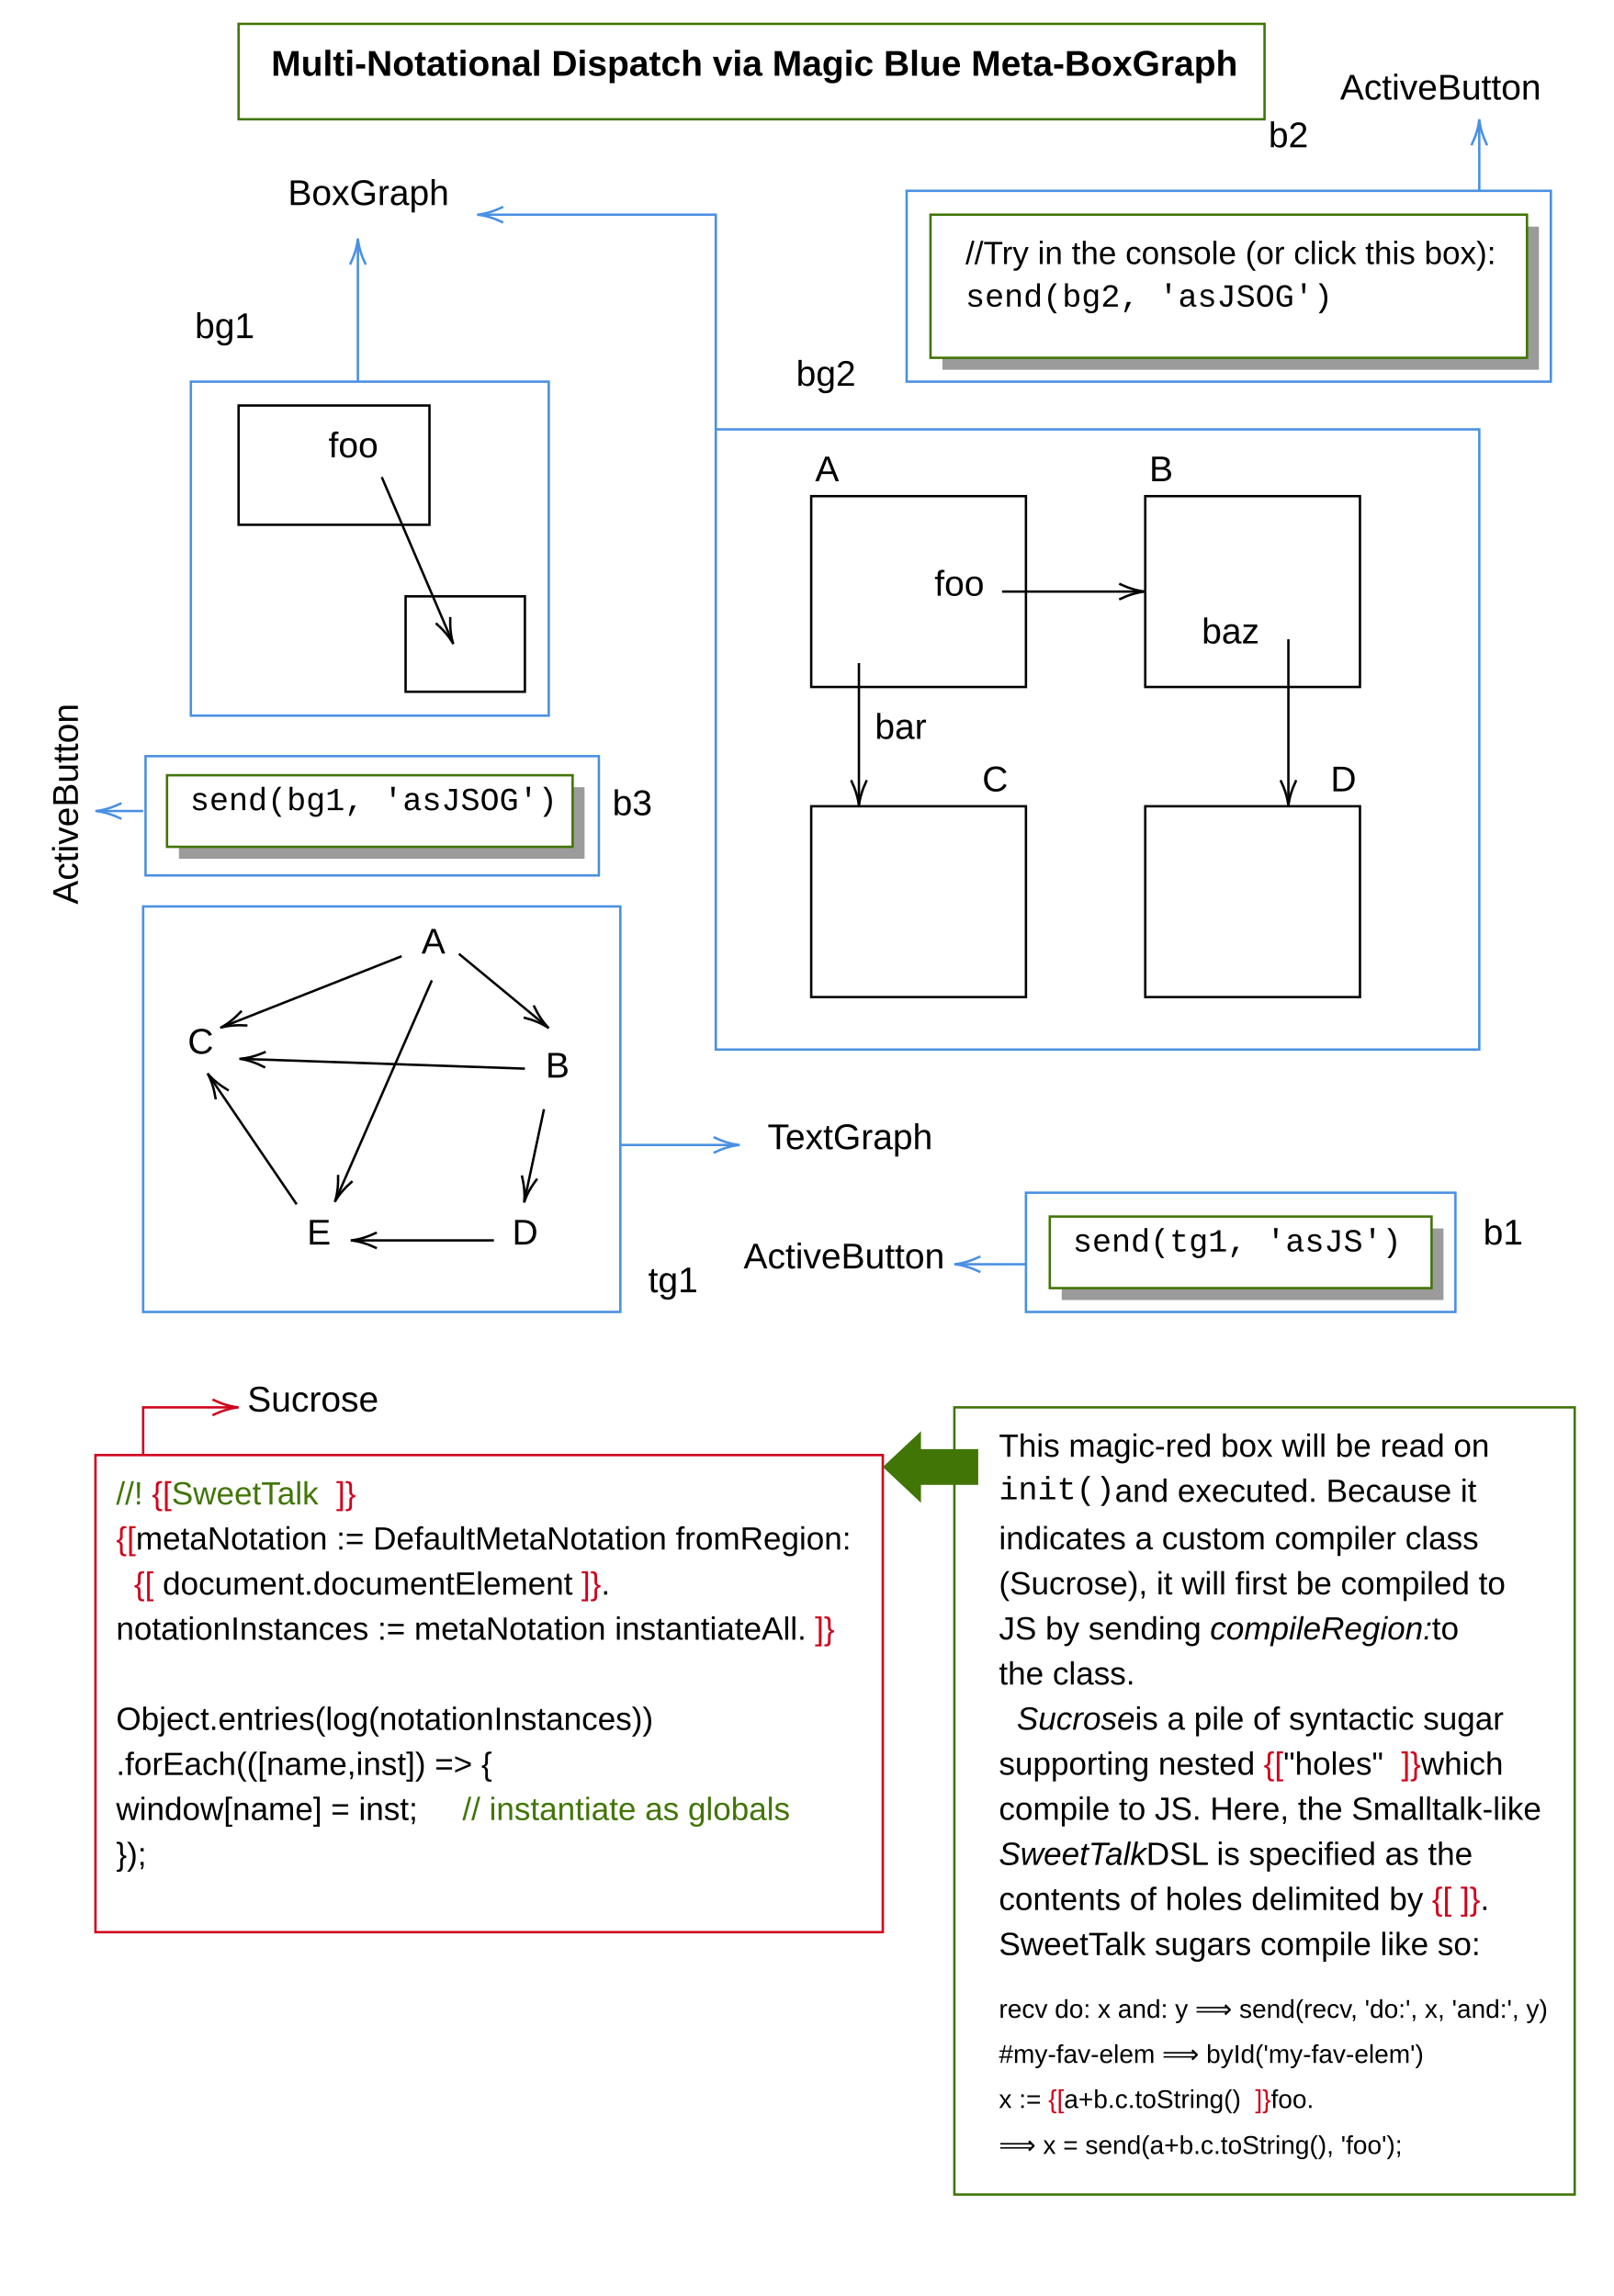
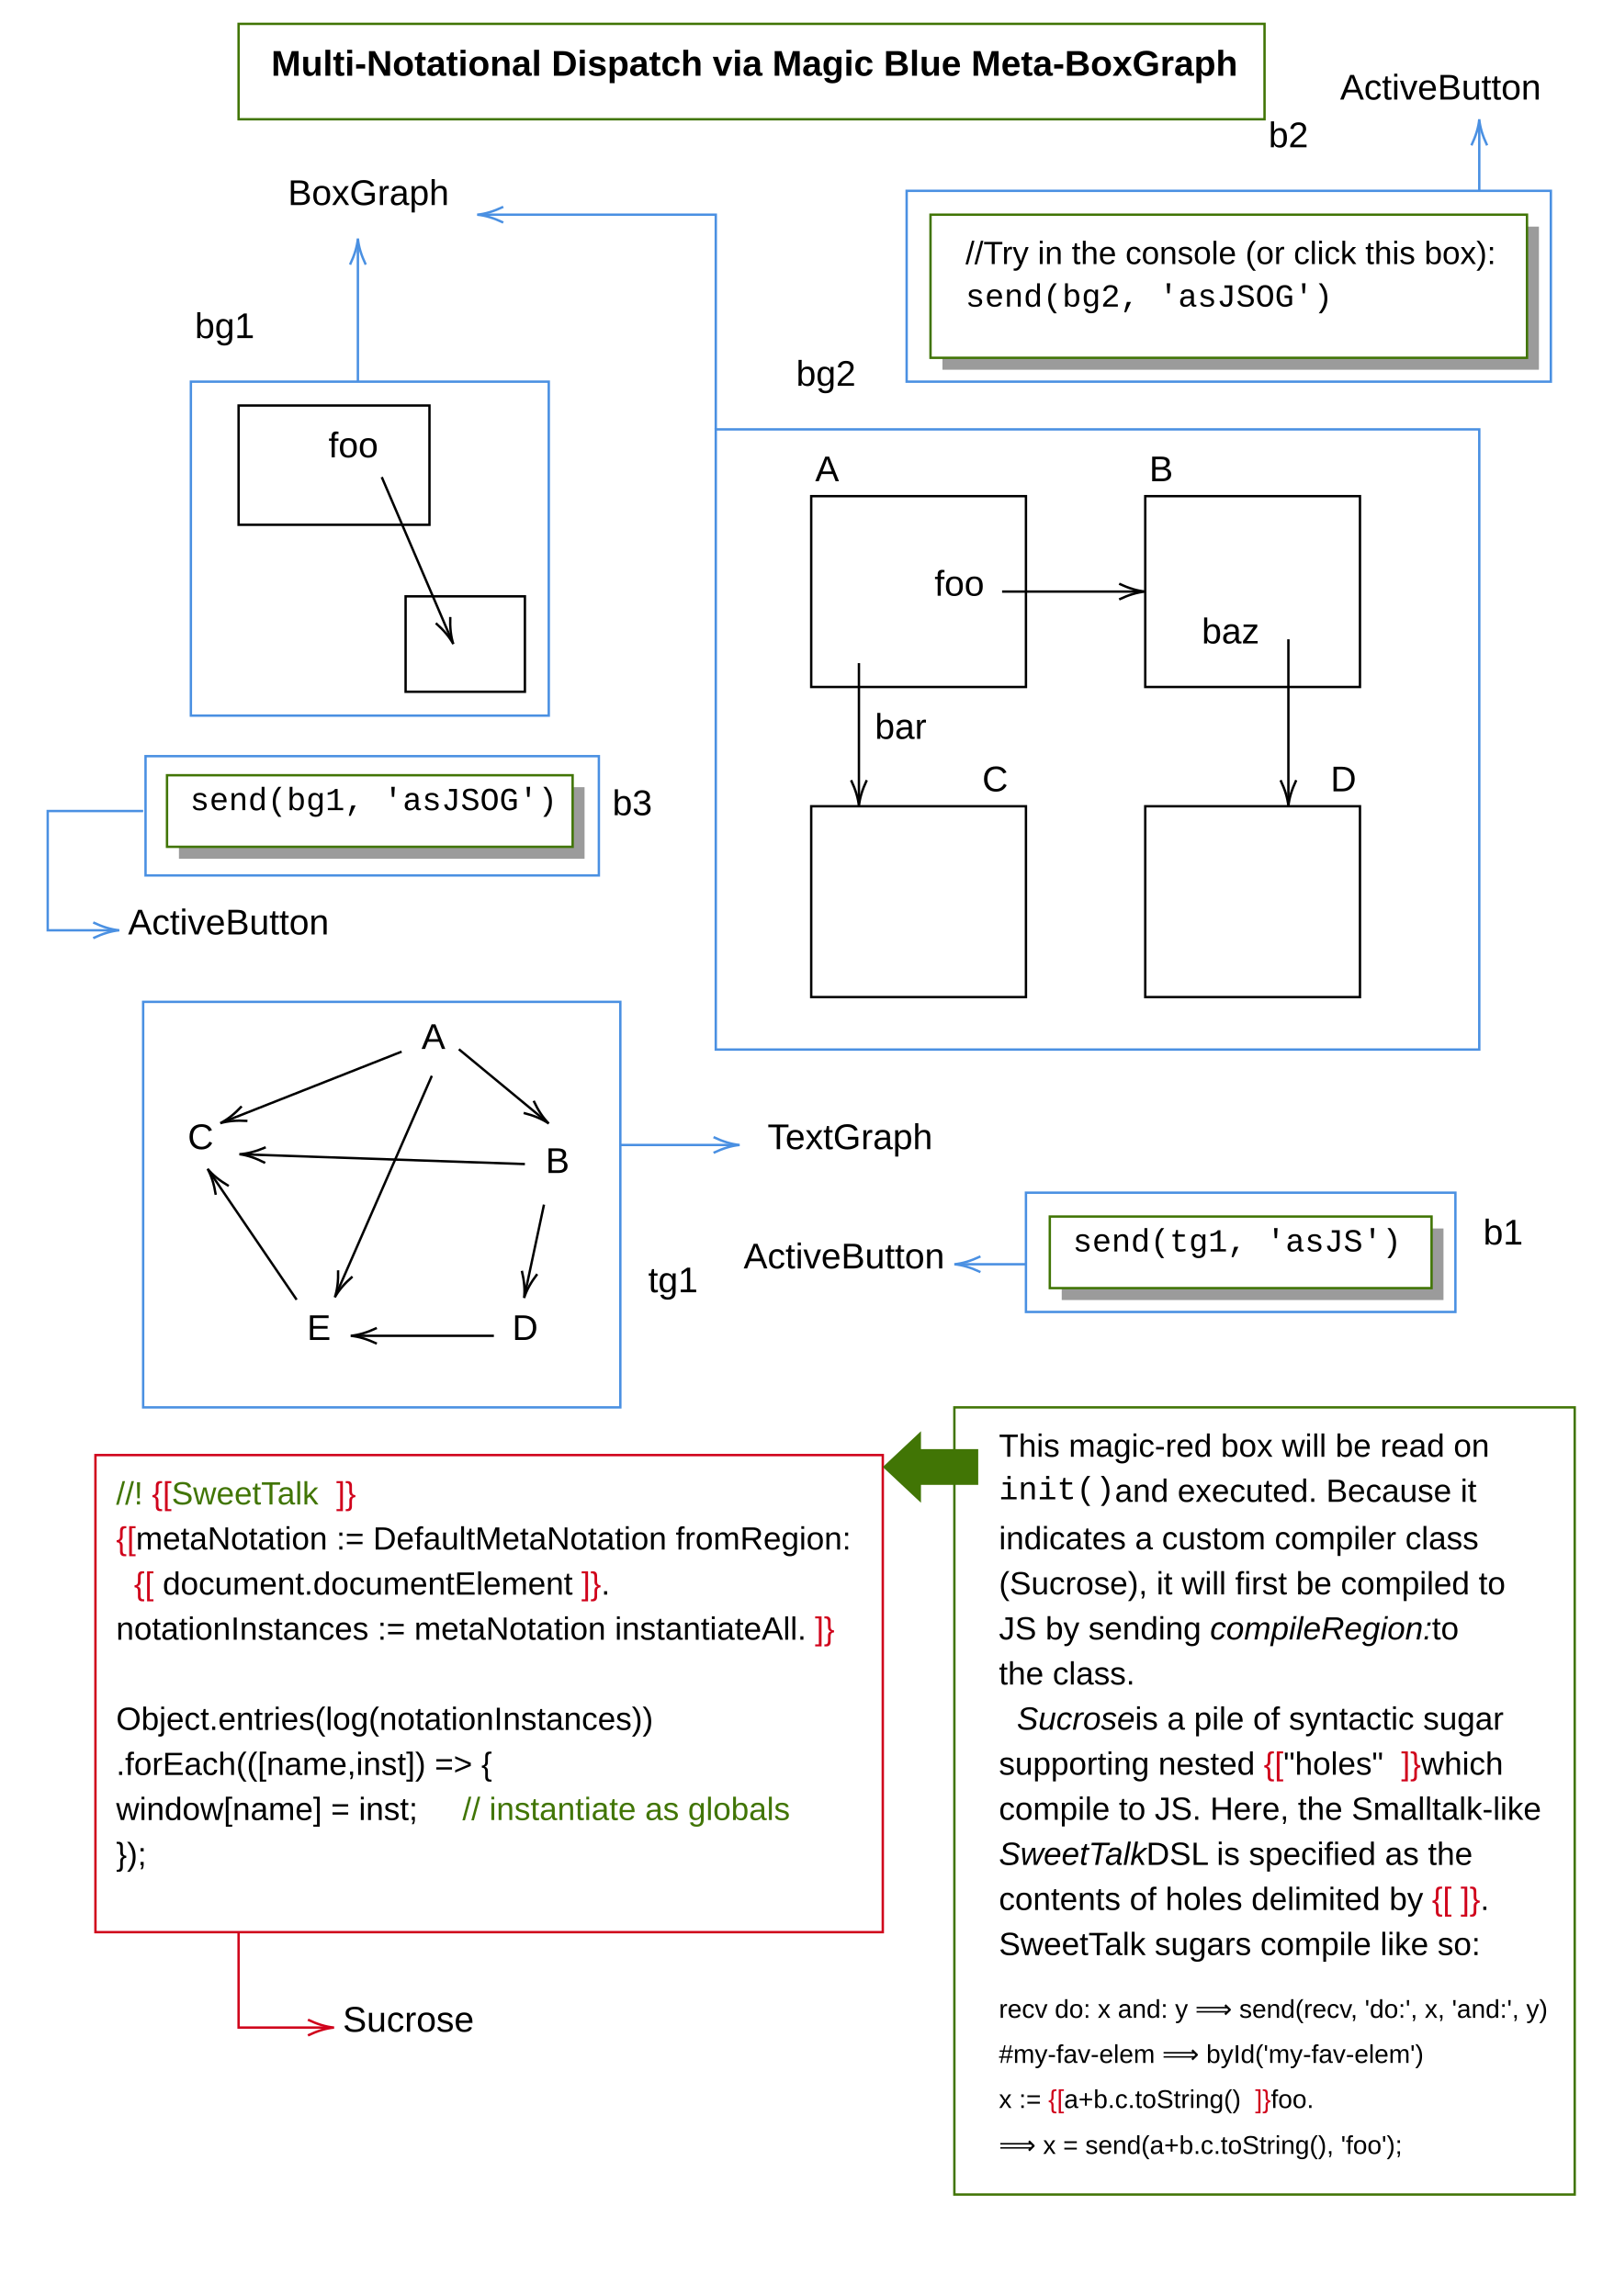
<svg xmlns="http://www.w3.org/2000/svg" x="0" y="0" width="676.333" height="962.533" style="         width:676.333px;         height:962.533px;         background: #FFF;         fill: none; ">
  <svg class="role-diagram-draw-area">
    <g class="shapes-region" style="stroke: black; fill: none;">
      <g class="composite-shape">
        <path class="real" d=" M61,317 L251,317 L251,367 L61,367 Z" style="stroke-width: 1px; stroke: rgb(74, 144, 226); stroke-opacity: 1; fill: rgb(255, 255, 255); fill-opacity: 1;" />
      </g>
      <g class="composite-shape">
        <path class="real" d=" M380,80 L650,80 L650,160 L380,160 Z" style="stroke-width: 1px; stroke: rgb(74, 144, 226); stroke-opacity: 1; fill: rgb(255, 255, 255); fill-opacity: 1;" />
      </g>
      <g class="composite-shape">
        <path class="real" d=" M430,500 L610,500 L610,550 L430,550 Z" style="stroke-width: 1px; stroke: rgb(74, 144, 226); stroke-opacity: 1; fill: rgb(255, 255, 255); fill-opacity: 1;" />
      </g>
      <g class="composite-shape">
        <path class="real" d=" M445,515 L605,515 L605,545 L445,545 Z" style="stroke-width: 1px; stroke: none; stroke-opacity: 1; fill: rgb(155, 155, 155); fill-opacity: 1;" />
      </g>
      <g class="composite-shape">
        <path class="real" d=" M395,95 L645,95 L645,155 L395,155 Z" style="stroke-width: 1px; stroke: none; stroke-opacity: 1; fill: rgb(155, 155, 155); fill-opacity: 1;" />
      </g>
      <g class="composite-shape">
        <path class="real" d=" M75,330 L245,330 L245,360 L75,360 Z" style="stroke-width: 1px; stroke: none; stroke-opacity: 1; fill: rgb(155, 155, 155); fill-opacity: 1;" />
      </g>
      <g class="composite-shape">
        <path class="real" d=" M300,180 L620,180 L620,440 L300,440 Z" style="stroke-width: 1px; stroke: rgb(74, 144, 226); stroke-opacity: 1; fill: rgb(255, 255, 255); fill-opacity: 1;" />
      </g>
      <g class="composite-shape">
        <path class="real" d=" M80,160 L230,160 L230,300 L80,300 Z" style="stroke-width: 1px; stroke: rgb(74, 144, 226); stroke-opacity: 1; fill: rgb(255, 255, 255); fill-opacity: 1;" />
      </g>
      <g class="arrow-line">
        <path class="connection real" stroke-dasharray="" d="  M150,160 L150,102" style="stroke: rgb(74, 144, 226); stroke-opacity: 1; stroke-width: 1px; fill: none; fill-opacity: 1;" />
        <g stroke="rgb(74,144,226)" stroke-opacity="1" transform="matrix(3.061616997868383e-16,1,-1,3.061616997868383e-16,150,100)" style="stroke: rgb(74, 144, 226); stroke-width: 1px;">
          <path d=" M10.93,-3.29 Q4.96,-0.45 0,0 Q4.96,0.45 10.93,3.29" />
        </g>
      </g>
      <g class="arrow-line">
        <path class="connection real" stroke-dasharray="" d="  M300,180 L300,90 L202,90" style="stroke: rgb(74, 144, 226); stroke-opacity: 1; stroke-width: 1px; fill: none; fill-opacity: 1;" />
        <g stroke="rgb(74,144,226)" stroke-opacity="1" transform="matrix(1,-2.4492935982947064e-16,2.4492935982947064e-16,1,200,90)" style="stroke: rgb(74, 144, 226); stroke-width: 1px;">
          <path d=" M10.93,-3.29 Q4.96,-0.45 0,0 Q4.96,0.45 10.93,3.29" />
        </g>
      </g>
      <g class="composite-shape">
        <path class="real" d=" M100,170 L180,170 L180,220 L100,220 Z" style="stroke-width: 1px; stroke: rgb(0, 0, 0); fill: rgb(255, 255, 255); fill-opacity: 1;" />
      </g>
      <g class="composite-shape">
        <path class="real" d=" M170,250 L220,250 L220,290 L170,290 Z" style="stroke-width: 1px; stroke: rgb(0, 0, 0); fill: rgb(255, 255, 255); fill-opacity: 1;" />
      </g>
      <g class="arrow-line">
        <path class="connection real" stroke-dasharray="" d="  M160,200 L189.21,268.16" style="stroke: rgb(0, 0, 0); stroke-width: 1px; fill: none; fill-opacity: 1;" />
        <g stroke="#000" transform="matrix(-0.3939419,-0.9191353,0.9191353,-0.3939419,190,270)" style="stroke: rgb(0, 0, 0); stroke-width: 1px;">
          <path d=" M10.93,-3.29 Q4.96,-0.45 0,0 Q4.96,0.45 10.93,3.29" />
        </g>
      </g>
      <g class="composite-shape">
        <path class="real" d=" M340,208 L430,208 L430,288 L340,288 Z" style="stroke-width: 1px; stroke: rgb(0, 0, 0); fill: none; fill-opacity: 1;" />
      </g>
      <g class="composite-shape">
        <path class="real" d=" M480,208 L570,208 L570,288 L480,288 Z" style="stroke-width: 1px; stroke: rgb(0, 0, 0); fill: none; fill-opacity: 1;" />
      </g>
      <g class="arrow-line">
        <path class="connection real" stroke-dasharray="" d="  M420,248 L478,248" style="stroke: rgb(0, 0, 0); stroke-width: 1px; fill: none; fill-opacity: 1;" />
        <g stroke="#000" transform="matrix(-1,1.2246467991473532e-16,-1.2246467991473532e-16,-1,480,248)" style="stroke: rgb(0, 0, 0); stroke-width: 1px;">
          <path d=" M10.93,-3.29 Q4.96,-0.45 0,0 Q4.96,0.45 10.93,3.29" />
        </g>
      </g>
      <g class="composite-shape">
        <path class="real" d=" M340,338 L430,338 L430,418 L340,418 Z" style="stroke-width: 1px; stroke: rgb(0, 0, 0); fill: none; fill-opacity: 1;" />
      </g>
      <g class="composite-shape">
        <path class="real" d=" M480,338 L570,338 L570,418 L480,418 Z" style="stroke-width: 1px; stroke: rgb(0, 0, 0); fill: none; fill-opacity: 1;" />
      </g>
      <g class="arrow-line">
        <path class="connection real" stroke-dasharray="" d="  M360,278 L360,336" style="stroke: rgb(0, 0, 0); stroke-width: 1px; fill: none; fill-opacity: 1;" />
        <g stroke="#000" transform="matrix(-1.8369701987210297e-16,-1,1,-1.8369701987210297e-16,360,338)" style="stroke: rgb(0, 0, 0); stroke-width: 1px;">
          <path d=" M10.93,-3.29 Q4.96,-0.45 0,0 Q4.96,0.45 10.93,3.29" />
        </g>
      </g>
      <g class="arrow-line">
        <path class="connection real" stroke-dasharray="" d="  M540,268 L540,336" style="stroke: rgb(0, 0, 0); stroke-width: 1px; fill: none; fill-opacity: 1;" />
        <g stroke="#000" transform="matrix(-1.8369701987210297e-16,-1,1,-1.8369701987210297e-16,540,338)" style="stroke: rgb(0, 0, 0); stroke-width: 1px;">
          <path d=" M10.93,-3.29 Q4.96,-0.45 0,0 Q4.96,0.45 10.93,3.29" />
        </g>
      </g>
      <g class="composite-shape">
-         <path class="real" d=" M60,380 L260,380 L260,550 L60,550 Z" style="stroke-width: 1px; stroke: rgb(74, 144, 226); stroke-opacity: 1; fill: rgb(255, 255, 255); fill-opacity: 1;" />
-       </g>
-       <g class="arrow-line">
-         <path class="connection real" stroke-dasharray="" d="  M192.33,399.87 L228.46,429.73" style="stroke: rgb(0, 0, 0); stroke-width: 1px; fill: none; fill-opacity: 1;" />
-         <g stroke="#000" transform="matrix(-0.7707357,-0.637155,0.637155,-0.7707357,230,431)" style="stroke: rgb(0, 0, 0); stroke-width: 1px;">
-           <path d=" M10.93,-3.29 Q4.96,-0.45 0,0 Q4.96,0.45 10.93,3.29" />
-         </g>
-       </g>
-       <g class="arrow-line">
-         <path class="connection real" stroke-dasharray="" d="  M168.33,400.87 L94.19,430.13" style="stroke: rgb(0, 0, 0); stroke-width: 1px; fill: none; fill-opacity: 1;" />
-         <g stroke="#000" transform="matrix(0.9301615,-0.3671507,0.3671507,0.9301615,92.33331,430.8667)" style="stroke: rgb(0, 0, 0); stroke-width: 1px;">
+         <path class="real" d=" M60,420 L260,420 L260,590 L60,590 Z" style="stroke-width: 1px; stroke: rgb(74, 144, 226); stroke-opacity: 1; fill: rgb(255, 255, 255); fill-opacity: 1;" />
+       </g>
+       <g class="arrow-line">
+         <path class="connection real" stroke-dasharray="" d="  M192.33,439.87 L228.46,469.73" style="stroke: rgb(0, 0, 0); stroke-width: 1px; fill: none; fill-opacity: 1;" />
+         <g stroke="#000" transform="matrix(-0.7707357,-0.637155,0.637155,-0.7707357,230,471)" style="stroke: rgb(0, 0, 0); stroke-width: 1px;">
+           <path d=" M10.93,-3.29 Q4.96,-0.45 0,0 Q4.96,0.45 10.93,3.29" />
+         </g>
+       </g>
+       <g class="arrow-line">
+         <path class="connection real" stroke-dasharray="" d="  M168.33,440.87 L94.19,470.13" style="stroke: rgb(0, 0, 0); stroke-width: 1px; fill: none; fill-opacity: 1;" />
+         <g stroke="#000" transform="matrix(0.9301615,-0.3671507,0.3671507,0.9301615,92.33331,470.8667)" style="stroke: rgb(0, 0, 0); stroke-width: 1px;">
          <path d=" M10.93,-3.29 Q4.96,-0.45 0,0 Q4.96,0.45 10.93,3.29" />
        </g>
      </g>
      <g class="arrow-line">
        <path class="connection real" stroke-dasharray="" d="  M260,480 L308,480" style="stroke: rgb(74, 144, 226); stroke-opacity: 1; stroke-width: 1px; fill: none; fill-opacity: 1;" />
        <g stroke="rgb(74,144,226)" stroke-opacity="1" transform="matrix(-1,1.2246467991473532e-16,-1.2246467991473532e-16,-1,310,480)" style="stroke: rgb(74, 144, 226); stroke-width: 1px;">
          <path d=" M10.93,-3.29 Q4.96,-0.45 0,0 Q4.96,0.45 10.93,3.29" />
        </g>
      </g>
      <g class="arrow-line">
-         <path class="connection real" stroke-dasharray="" d="  M181,411 L141.14,502.03" style="stroke: rgb(0, 0, 0); stroke-width: 1px; fill: none; fill-opacity: 1;" />
-         <g stroke="#000" transform="matrix(0.4011486,-0.916013,0.916013,0.4011486,140.3333,503.8667)" style="stroke: rgb(0, 0, 0); stroke-width: 1px;">
-           <path d=" M10.93,-3.29 Q4.96,-0.45 0,0 Q4.96,0.45 10.93,3.29" />
-         </g>
-       </g>
-       <g class="arrow-line">
-         <path class="connection real" stroke-dasharray="" d="  M228,465 L220.08,502.18" style="stroke: rgb(0, 0, 0); stroke-width: 1px; fill: none; fill-opacity: 1;" />
-         <g stroke="#000" transform="matrix(0.2082531,-0.978075,0.978075,0.2082531,219.6667,504.1333)" style="stroke: rgb(0, 0, 0); stroke-width: 1px;">
-           <path d=" M10.93,-3.29 Q4.96,-0.45 0,0 Q4.96,0.45 10.93,3.29" />
-         </g>
-       </g>
-       <g class="arrow-line">
-         <path class="connection real" stroke-dasharray="" d="  M220,448 L102.33,443.94" style="stroke: rgb(0, 0, 0); stroke-width: 1px; fill: none; fill-opacity: 1;" />
-         <g stroke="#000" transform="matrix(0.9994029,0.03455064,-0.03455064,0.9994029,100.3333,443.8667)" style="stroke: rgb(0, 0, 0); stroke-width: 1px;">
-           <path d=" M10.93,-3.29 Q4.96,-0.45 0,0 Q4.96,0.45 10.93,3.29" />
-         </g>
-       </g>
-       <g class="arrow-line">
-         <path class="connection real" stroke-dasharray="" d="  M207,520 L149,520" style="stroke: rgb(0, 0, 0); stroke-width: 1px; fill: none; fill-opacity: 1;" />
-         <g stroke="#000" transform="matrix(1,-2.4492935982947064e-16,2.4492935982947064e-16,1,147,520)" style="stroke: rgb(0, 0, 0); stroke-width: 1px;">
-           <path d=" M10.93,-3.29 Q4.96,-0.45 0,0 Q4.96,0.45 10.93,3.29" />
-         </g>
-       </g>
-       <g class="arrow-line">
-         <path class="connection real" stroke-dasharray="" d="  M124.33,504.87 L88.13,451.65" style="stroke: rgb(0, 0, 0); stroke-width: 1px; fill: none; fill-opacity: 1;" />
-         <g stroke="#000" transform="matrix(0.5625164,0.8267862,-0.8267862,0.5625164,87,450)" style="stroke: rgb(0, 0, 0); stroke-width: 1px;">
+         <path class="connection real" stroke-dasharray="" d="  M181,451 L141.14,542.03" style="stroke: rgb(0, 0, 0); stroke-width: 1px; fill: none; fill-opacity: 1;" />
+         <g stroke="#000" transform="matrix(0.4011486,-0.916013,0.916013,0.4011486,140.3333,543.8667)" style="stroke: rgb(0, 0, 0); stroke-width: 1px;">
+           <path d=" M10.93,-3.29 Q4.96,-0.45 0,0 Q4.96,0.45 10.93,3.29" />
+         </g>
+       </g>
+       <g class="arrow-line">
+         <path class="connection real" stroke-dasharray="" d="  M228,505 L220.08,542.18" style="stroke: rgb(0, 0, 0); stroke-width: 1px; fill: none; fill-opacity: 1;" />
+         <g stroke="#000" transform="matrix(0.2082531,-0.978075,0.978075,0.2082531,219.6667,544.1333)" style="stroke: rgb(0, 0, 0); stroke-width: 1px;">
+           <path d=" M10.93,-3.29 Q4.96,-0.45 0,0 Q4.96,0.45 10.93,3.29" />
+         </g>
+       </g>
+       <g class="arrow-line">
+         <path class="connection real" stroke-dasharray="" d="  M220,488 L102.33,483.94" style="stroke: rgb(0, 0, 0); stroke-width: 1px; fill: none; fill-opacity: 1;" />
+         <g stroke="#000" transform="matrix(0.9994029,0.03455064,-0.03455064,0.9994029,100.3333,483.8667)" style="stroke: rgb(0, 0, 0); stroke-width: 1px;">
+           <path d=" M10.93,-3.29 Q4.96,-0.45 0,0 Q4.96,0.45 10.93,3.29" />
+         </g>
+       </g>
+       <g class="arrow-line">
+         <path class="connection real" stroke-dasharray="" d="  M207,560 L149,560" style="stroke: rgb(0, 0, 0); stroke-width: 1px; fill: none; fill-opacity: 1;" />
+         <g stroke="#000" transform="matrix(1,-2.4492935982947064e-16,2.4492935982947064e-16,1,147,560)" style="stroke: rgb(0, 0, 0); stroke-width: 1px;">
+           <path d=" M10.93,-3.29 Q4.96,-0.45 0,0 Q4.96,0.45 10.93,3.29" />
+         </g>
+       </g>
+       <g class="arrow-line">
+         <path class="connection real" stroke-dasharray="" d="  M124.33,544.87 L88.13,491.65" style="stroke: rgb(0, 0, 0); stroke-width: 1px; fill: none; fill-opacity: 1;" />
+         <g stroke="#000" transform="matrix(0.5625164,0.8267862,-0.8267862,0.5625164,87,490)" style="stroke: rgb(0, 0, 0); stroke-width: 1px;">
          <path d=" M10.93,-3.29 Q4.96,-0.45 0,0 Q4.96,0.45 10.93,3.29" />
        </g>
      </g>
      <g class="composite-shape">
        <path class="real" d=" M400,590 L660,590 L660,920 L400,920 Z" style="stroke-width: 1px; stroke: rgb(65, 117, 5); stroke-opacity: 1; fill: rgb(255, 255, 255); fill-opacity: 1;" />
      </g>
      <g class="composite-shape">
        <path class="real" d=" M390,90 L640,90 L640,150 L390,150 Z" style="stroke-width: 1px; stroke: rgb(65, 117, 5); stroke-opacity: 1; fill: rgb(255, 255, 255); fill-opacity: 1;" />
      </g>
      <g class="composite-shape">
        <path class="real" d=" M70,325 L240,325 L240,355 L70,355 Z" style="stroke-width: 1px; stroke: rgb(65, 117, 5); stroke-opacity: 1; fill: rgb(255, 255, 255); fill-opacity: 1;" />
      </g>
      <g class="composite-shape">
        <path class="real" d=" M440,510 L600,510 L600,540 L440,540 Z" style="stroke-width: 1px; stroke: rgb(65, 117, 5); stroke-opacity: 1; fill: rgb(255, 255, 255); fill-opacity: 1;" />
      </g>
      <g class="composite-shape">
        <path class="real" d=" M100,10 L530,10 L530,50 L100,50 Z" style="stroke-width: 1px; stroke: rgb(65, 117, 5); stroke-opacity: 1; fill: rgb(255, 255, 255); fill-opacity: 1;" />
      </g>
      <g class="composite-shape">
        <path class="real" d=" M40,610 L370,610 L370,810 L40,810 Z" style="stroke-width: 1px; stroke: rgb(208, 2, 27); stroke-opacity: 1; fill: rgb(255, 255, 255); fill-opacity: 1;" />
      </g>
      <g class="arrow-line">
-         <path class="connection real" stroke-dasharray="" d="  M60,610 L60,590 L98,590" style="stroke: rgb(208, 2, 27); stroke-opacity: 1; stroke-width: 1px; fill: none; fill-opacity: 1;" />
-         <g stroke="rgb(208,2,27)" stroke-opacity="1" transform="matrix(-1,1.2246467991473532e-16,-1.2246467991473532e-16,-1,100,590)" style="stroke: rgb(208, 2, 27); stroke-width: 1px;">
+         <path class="connection real" stroke-dasharray="" d="  M100,810 L100,850 L138,850" style="stroke: rgb(208, 2, 27); stroke-opacity: 1; stroke-width: 1px; fill: none; fill-opacity: 1;" />
+         <g stroke="rgb(208,2,27)" stroke-opacity="1" transform="matrix(-1,1.2246467991473532e-16,-1.2246467991473532e-16,-1,140,850)" style="stroke: rgb(208, 2, 27); stroke-width: 1px;">
          <path d=" M10.93,-3.29 Q4.96,-0.45 0,0 Q4.96,0.45 10.93,3.29" />
        </g>
      </g>
      <g class="composite-shape">
        <path class="real" d=" M370,615 L386,600 L386,607.5 L410,607.5 L410,622.5 L386,622.5 L386,630 Z" style="stroke-width: 1px; stroke: none; stroke-opacity: 1; fill: rgb(65, 117, 5); fill-opacity: 1;" />
      </g>
      <g class="arrow-line">
        <path class="connection real" stroke-dasharray="" d="  M430,530 L402,530" style="stroke: rgb(74, 144, 226); stroke-opacity: 1; stroke-width: 1px; fill: none; fill-opacity: 1;" />
        <g stroke="rgb(74,144,226)" stroke-opacity="1" transform="matrix(1,-2.4492935982947064e-16,2.4492935982947064e-16,1,400,530)" style="stroke: rgb(74, 144, 226); stroke-width: 1px;">
          <path d=" M10.93,-3.29 Q4.96,-0.45 0,0 Q4.96,0.45 10.93,3.29" />
        </g>
      </g>
      <g class="arrow-line">
        <path class="connection real" stroke-dasharray="" d="  M620,80 L620,52" style="stroke: rgb(74, 144, 226); stroke-opacity: 1; stroke-width: 1px; fill: none; fill-opacity: 1;" />
        <g stroke="rgb(74,144,226)" stroke-opacity="1" transform="matrix(3.061616997868383e-16,1,-1,3.061616997868383e-16,620,50)" style="stroke: rgb(74, 144, 226); stroke-width: 1px;">
          <path d=" M10.93,-3.29 Q4.96,-0.45 0,0 Q4.96,0.45 10.93,3.29" />
        </g>
      </g>
      <g class="arrow-line">
-         <path class="connection real" stroke-dasharray="" d="  M60,340 L42,340" style="stroke: rgb(74, 144, 226); stroke-opacity: 1; stroke-width: 1px; fill: none; fill-opacity: 1;" />
-         <g stroke="rgb(74,144,226)" stroke-opacity="1" transform="matrix(1,-2.4492935982947064e-16,2.4492935982947064e-16,1,40,340)" style="stroke: rgb(74, 144, 226); stroke-width: 1px;">
+         <path class="connection real" stroke-dasharray="" d="  M60,340 L20,340 L20,390 L48,390" style="stroke: rgb(74, 144, 226); stroke-opacity: 1; stroke-width: 1px; fill: none; fill-opacity: 1;" />
+         <g stroke="rgb(74,144,226)" stroke-opacity="1" transform="matrix(-1,1.2246467991473532e-16,-1.2246467991473532e-16,-1,50,390)" style="stroke: rgb(74, 144, 226); stroke-width: 1px;">
          <path d=" M10.93,-3.29 Q4.96,-0.45 0,0 Q4.96,0.45 10.93,3.29" />
        </g>
      </g>
      <g />
    </g>
    <g />
    <g />
    <g />
  </svg>
  <svg width="675" height="961.2" style="width:675px;height:961.2px;font-family:Asana-Math, Asana;background:#FFF;">
    <g>
      <g>
        <g>
          <text x="120.667" y="76.05" style="white-space:pre;stroke:none;fill:rgb(0,0,0);fill-opacity:1;font-size:15px;font-family:Arial, Helvetica, sans-serif;font-weight:400;font-style:normal;dominant-baseline:text-before-edge;text-decoration:none;">BoxGraph</text>
        </g>
      </g>
    </g>
    <g>
      <g>
        <g>
          <text x="137.667" y="181.833" style="white-space:pre;stroke:none;fill:rgb(0,0,0);fill-opacity:1;font-size:15px;font-family:Arial, Helvetica, sans-serif;font-weight:400;font-style:normal;dominant-baseline:text-before-edge;text-decoration:none;">foo</text>
        </g>
      </g>
    </g>
    <g>
      <g>
        <g>
          <text x="81.667" y="131.833" style="white-space:pre;stroke:none;fill:rgb(0,0,0);fill-opacity:1;font-size:15px;font-family:Arial, Helvetica, sans-serif;font-weight:400;font-style:normal;dominant-baseline:text-before-edge;text-decoration:none;">bg1</text>
        </g>
      </g>
    </g>
    <g>
      <g>
        <g>
          <text x="333.667" y="151.833" style="white-space:pre;stroke:none;fill:rgb(0,0,0);fill-opacity:1;font-size:15px;font-family:Arial, Helvetica, sans-serif;font-weight:400;font-style:normal;dominant-baseline:text-before-edge;text-decoration:none;">bg2</text>
        </g>
      </g>
    </g>
    <g>
      <g>
        <g>
          <text x="391.667" y="239.833" style="white-space:pre;stroke:none;fill:rgb(0,0,0);fill-opacity:1;font-size:15px;font-family:Arial, Helvetica, sans-serif;font-weight:400;font-style:normal;dominant-baseline:text-before-edge;text-decoration:none;">foo</text>
        </g>
      </g>
    </g>
    <g>
      <g>
        <g>
          <text x="366.667" y="299.833" style="white-space:pre;stroke:none;fill:rgb(0,0,0);fill-opacity:1;font-size:15px;font-family:Arial, Helvetica, sans-serif;font-weight:400;font-style:normal;dominant-baseline:text-before-edge;text-decoration:none;">bar</text>
        </g>
      </g>
    </g>
    <g>
      <g>
        <g>
          <text x="503.667" y="259.833" style="white-space:pre;stroke:none;fill:rgb(0,0,0);fill-opacity:1;font-size:15px;font-family:Arial, Helvetica, sans-serif;font-weight:400;font-style:normal;dominant-baseline:text-before-edge;text-decoration:none;">baz</text>
        </g>
      </g>
    </g>
    <g>
      <g>
        <g>
          <text x="341.667" y="191.833" style="white-space:pre;stroke:none;fill:rgb(0,0,0);fill-opacity:1;font-size:15px;font-family:Arial, Helvetica, sans-serif;font-weight:400;font-style:normal;dominant-baseline:text-before-edge;text-decoration:none;">A</text>
        </g>
      </g>
    </g>
    <g>
      <g>
        <g>
          <text x="481.667" y="191.833" style="white-space:pre;stroke:none;fill:rgb(0,0,0);fill-opacity:1;font-size:15px;font-family:Arial, Helvetica, sans-serif;font-weight:400;font-style:normal;dominant-baseline:text-before-edge;text-decoration:none;">B</text>
        </g>
      </g>
    </g>
    <g>
      <g>
        <g>
          <text x="411.667" y="321.833" style="white-space:pre;stroke:none;fill:rgb(0,0,0);fill-opacity:1;font-size:15px;font-family:Arial, Helvetica, sans-serif;font-weight:400;font-style:normal;dominant-baseline:text-before-edge;text-decoration:none;">C</text>
        </g>
      </g>
    </g>
    <g>
      <g>
        <g>
          <text x="557.667" y="321.833" style="white-space:pre;stroke:none;fill:rgb(0,0,0);fill-opacity:1;font-size:15px;font-family:Arial, Helvetica, sans-serif;font-weight:400;font-style:normal;dominant-baseline:text-before-edge;text-decoration:none;">D</text>
        </g>
      </g>
    </g>
    <g>
      <g>
        <g>
-           <text x="176.667" y="389.833" style="white-space:pre;stroke:none;fill:rgb(0,0,0);fill-opacity:1;font-size:15px;font-family:Arial, Helvetica, sans-serif;font-weight:400;font-style:normal;dominant-baseline:text-before-edge;text-decoration:none;">A</text>
+           <text x="176.667" y="429.833" style="white-space:pre;stroke:none;fill:rgb(0,0,0);fill-opacity:1;font-size:15px;font-family:Arial, Helvetica, sans-serif;font-weight:400;font-style:normal;dominant-baseline:text-before-edge;text-decoration:none;">A</text>
        </g>
      </g>
    </g>
    <g>
      <g>
        <g>
          <text x="271.667" y="531.833" style="white-space:pre;stroke:none;fill:rgb(0,0,0);fill-opacity:1;font-size:15px;font-family:Arial, Helvetica, sans-serif;font-weight:400;font-style:normal;dominant-baseline:text-before-edge;text-decoration:none;">tg1</text>
        </g>
      </g>
    </g>
    <g>
      <g>
        <g>
-           <text x="228.667" y="441.833" style="white-space:pre;stroke:none;fill:rgb(0,0,0);fill-opacity:1;font-size:15px;font-family:Arial, Helvetica, sans-serif;font-weight:400;font-style:normal;dominant-baseline:text-before-edge;text-decoration:none;">B</text>
-         </g>
-       </g>
-     </g>
-     <g>
-       <g>
-         <g>
-           <text x="78.667" y="431.833" style="white-space:pre;stroke:none;fill:rgb(0,0,0);fill-opacity:1;font-size:15px;font-family:Arial, Helvetica, sans-serif;font-weight:400;font-style:normal;dominant-baseline:text-before-edge;text-decoration:none;">C</text>
+           <text x="228.667" y="481.833" style="white-space:pre;stroke:none;fill:rgb(0,0,0);fill-opacity:1;font-size:15px;font-family:Arial, Helvetica, sans-serif;font-weight:400;font-style:normal;dominant-baseline:text-before-edge;text-decoration:none;">B</text>
+         </g>
+       </g>
+     </g>
+     <g>
+       <g>
+         <g>
+           <text x="78.667" y="471.833" style="white-space:pre;stroke:none;fill:rgb(0,0,0);fill-opacity:1;font-size:15px;font-family:Arial, Helvetica, sans-serif;font-weight:400;font-style:normal;dominant-baseline:text-before-edge;text-decoration:none;">C</text>
        </g>
      </g>
    </g>
    <g>
      <g>
        <g>
          <text x="321.667" y="471.833" style="white-space:pre;stroke:none;fill:rgb(0,0,0);fill-opacity:1;font-size:15px;font-family:Arial, Helvetica, sans-serif;font-weight:400;font-style:normal;dominant-baseline:text-before-edge;text-decoration:none;">TextGraph</text>
        </g>
      </g>
    </g>
    <g>
      <g>
        <g>
-           <text x="214.667" y="511.833" style="white-space:pre;stroke:none;fill:rgb(0,0,0);fill-opacity:1;font-size:15px;font-family:Arial, Helvetica, sans-serif;font-weight:400;font-style:normal;dominant-baseline:text-before-edge;text-decoration:none;">D</text>
-         </g>
-       </g>
-     </g>
-     <g>
-       <g>
-         <g>
-           <text x="128.667" y="511.833" style="white-space:pre;stroke:none;fill:rgb(0,0,0);fill-opacity:1;font-size:15px;font-family:Arial, Helvetica, sans-serif;font-weight:400;font-style:normal;dominant-baseline:text-before-edge;text-decoration:none;">E</text>
+           <text x="214.667" y="551.833" style="white-space:pre;stroke:none;fill:rgb(0,0,0);fill-opacity:1;font-size:15px;font-family:Arial, Helvetica, sans-serif;font-weight:400;font-style:normal;dominant-baseline:text-before-edge;text-decoration:none;">D</text>
+         </g>
+       </g>
+     </g>
+     <g>
+       <g>
+         <g>
+           <text x="128.667" y="551.833" style="white-space:pre;stroke:none;fill:rgb(0,0,0);fill-opacity:1;font-size:15px;font-family:Arial, Helvetica, sans-serif;font-weight:400;font-style:normal;dominant-baseline:text-before-edge;text-decoration:none;">E</text>
        </g>
      </g>
    </g>
    <g>
      <g>
        <g>
          <text x="418.667" y="601.783" style="white-space:pre;stroke:none;fill:rgb(0,0,0);fill-opacity:1;font-size:13.5px;font-family:Arial, Helvetica, sans-serif;font-weight:400;font-style:normal;dominant-baseline:text-before-edge;text-decoration:none;">This magic-red box will be read on</text>
        </g>
      </g>
      <g>
        <g>
          <text x="418.667" y="621.35" style="white-space:pre;stroke:none;fill:rgb(0,0,0);fill-opacity:1;font-size:13.5px;font-family:Courier New, Courier, monospace;font-weight:400;font-style:normal;dominant-baseline:text-before-edge;text-decoration:none;">init()</text>
        </g>
        <g>
          <text x="467.267" y="620.683" style="white-space:pre;stroke:none;fill:rgb(0,0,0);fill-opacity:1;font-size:13.5px;font-family:Arial, Helvetica, sans-serif;font-weight:400;font-style:normal;dominant-baseline:text-before-edge;text-decoration:none;"> and executed. Because it</text>
        </g>
      </g>
      <g>
        <g>
          <text x="418.667" y="640.583" style="white-space:pre;stroke:none;fill:rgb(0,0,0);fill-opacity:1;font-size:13.5px;font-family:Arial, Helvetica, sans-serif;font-weight:400;font-style:normal;dominant-baseline:text-before-edge;text-decoration:none;">indicates a custom compiler class</text>
        </g>
      </g>
      <g>
        <g>
          <text x="418.667" y="659.483" style="white-space:pre;stroke:none;fill:rgb(0,0,0);fill-opacity:1;font-size:13.5px;font-family:Arial, Helvetica, sans-serif;font-weight:400;font-style:normal;dominant-baseline:text-before-edge;text-decoration:none;">(Sucrose), it will first be compiled to</text>
        </g>
      </g>
      <g>
        <g>
          <text x="418.667" y="678.383" style="white-space:pre;stroke:none;fill:rgb(0,0,0);fill-opacity:1;font-size:13.5px;font-family:Arial, Helvetica, sans-serif;font-weight:400;font-style:normal;dominant-baseline:text-before-edge;text-decoration:none;">JS by sending </text>
        </g>
        <g>
          <text x="507.167" y="678.383" style="white-space:pre;stroke:none;fill:rgb(0,0,0);fill-opacity:1;font-size:13.5px;font-family:Arial, Helvetica, sans-serif;font-weight:400;font-style:italic;dominant-baseline:text-before-edge;text-decoration:none;">compileRegion:</text>
        </g>
        <g>
          <text x="600.167" y="678.383" style="white-space:pre;stroke:none;fill:rgb(0,0,0);fill-opacity:1;font-size:13.5px;font-family:Arial, Helvetica, sans-serif;font-weight:400;font-style:normal;dominant-baseline:text-before-edge;text-decoration:none;"> to</text>
        </g>
      </g>
      <g>
        <g>
          <text x="418.667" y="697.283" style="white-space:pre;stroke:none;fill:rgb(0,0,0);fill-opacity:1;font-size:13.5px;font-family:Arial, Helvetica, sans-serif;font-weight:400;font-style:normal;dominant-baseline:text-before-edge;text-decoration:none;">the class.</text>
        </g>
      </g>
      <g>
        <g>
          <text x="418.667" y="716.183" style="white-space:pre;stroke:none;fill:rgb(0,0,0);fill-opacity:1;font-size:13.5px;font-family:Arial, Helvetica, sans-serif;font-weight:400;font-style:normal;dominant-baseline:text-before-edge;text-decoration:none;">  </text>
        </g>
        <g>
          <text x="426.167" y="716.183" style="white-space:pre;stroke:none;fill:rgb(0,0,0);fill-opacity:1;font-size:13.5px;font-family:Arial, Helvetica, sans-serif;font-weight:400;font-style:italic;dominant-baseline:text-before-edge;text-decoration:none;">Sucrose</text>
        </g>
        <g>
          <text x="475.667" y="716.183" style="white-space:pre;stroke:none;fill:rgb(0,0,0);fill-opacity:1;font-size:13.5px;font-family:Arial, Helvetica, sans-serif;font-weight:400;font-style:normal;dominant-baseline:text-before-edge;text-decoration:none;"> is a pile of syntactic sugar</text>
        </g>
      </g>
      <g>
        <g>
          <text x="418.667" y="735.083" style="white-space:pre;stroke:none;fill:rgb(0,0,0);fill-opacity:1;font-size:13.5px;font-family:Arial, Helvetica, sans-serif;font-weight:400;font-style:normal;dominant-baseline:text-before-edge;text-decoration:none;">supporting nested </text>
        </g>
        <g>
          <text x="529.667" y="735.083" style="white-space:pre;stroke:none;fill:rgb(208,2,27);fill-opacity:1;font-size:13.5px;font-family:Arial, Helvetica, sans-serif;font-weight:400;font-style:normal;dominant-baseline:text-before-edge;text-decoration:none;">{[</text>
        </g>
        <g>
          <text x="537.933" y="735.083" style="white-space:pre;stroke:none;fill:rgb(0,0,0);fill-opacity:1;font-size:13.5px;font-family:Arial, Helvetica, sans-serif;font-weight:400;font-style:normal;dominant-baseline:text-before-edge;text-decoration:none;"> "holes" </text>
        </g>
        <g>
          <text x="587.283" y="735.083" style="white-space:pre;stroke:none;fill:rgb(208,2,27);fill-opacity:1;font-size:13.5px;font-family:Arial, Helvetica, sans-serif;font-weight:400;font-style:normal;dominant-baseline:text-before-edge;text-decoration:none;">]}</text>
        </g>
        <g>
          <text x="595.55" y="735.083" style="white-space:pre;stroke:none;fill:rgb(0,0,0);fill-opacity:1;font-size:13.5px;font-family:Arial, Helvetica, sans-serif;font-weight:400;font-style:normal;dominant-baseline:text-before-edge;text-decoration:none;"> which</text>
        </g>
      </g>
      <g>
        <g>
          <text x="418.667" y="753.983" style="white-space:pre;stroke:none;fill:rgb(0,0,0);fill-opacity:1;font-size:13.5px;font-family:Arial, Helvetica, sans-serif;font-weight:400;font-style:normal;dominant-baseline:text-before-edge;text-decoration:none;">compile to JS. Here, the Smalltalk-like</text>
        </g>
      </g>
      <g>
        <g>
          <text x="418.667" y="772.883" style="white-space:pre;stroke:none;fill:rgb(0,0,0);fill-opacity:1;font-size:13.5px;font-family:Arial, Helvetica, sans-serif;font-weight:400;font-style:italic;dominant-baseline:text-before-edge;text-decoration:none;">SweetTalk</text>
        </g>
        <g>
          <text x="480.417" y="772.883" style="white-space:pre;stroke:none;fill:rgb(0,0,0);fill-opacity:1;font-size:13.5px;font-family:Arial, Helvetica, sans-serif;font-weight:400;font-style:normal;dominant-baseline:text-before-edge;text-decoration:none;"> DSL is specified as the</text>
        </g>
      </g>
      <g>
        <g>
          <text x="418.667" y="791.783" style="white-space:pre;stroke:none;fill:rgb(0,0,0);fill-opacity:1;font-size:13.5px;font-family:Arial, Helvetica, sans-serif;font-weight:400;font-style:normal;dominant-baseline:text-before-edge;text-decoration:none;">contents of holes delimited by </text>
        </g>
        <g>
          <text x="600.167" y="791.783" style="white-space:pre;stroke:none;fill:rgb(208,2,27);fill-opacity:1;font-size:13.5px;font-family:Arial, Helvetica, sans-serif;font-weight:400;font-style:normal;dominant-baseline:text-before-edge;text-decoration:none;">{[ ]}</text>
        </g>
        <g>
          <text x="620.45" y="791.783" style="white-space:pre;stroke:none;fill:rgb(0,0,0);fill-opacity:1;font-size:13.5px;font-family:Arial, Helvetica, sans-serif;font-weight:400;font-style:normal;dominant-baseline:text-before-edge;text-decoration:none;">.</text>
        </g>
      </g>
      <g>
        <g>
          <text x="418.667" y="810.683" style="white-space:pre;stroke:none;fill:rgb(0,0,0);fill-opacity:1;font-size:13.5px;font-family:Arial, Helvetica, sans-serif;font-weight:400;font-style:normal;dominant-baseline:text-before-edge;text-decoration:none;">SweetTalk sugars compile like so:</text>
        </g>
      </g>
    </g>
    <g>
      <g>
        <g>
          <text x="404.667" y="101.783" style="white-space:pre;stroke:none;fill:rgb(0,0,0);fill-opacity:1;font-size:13.5px;font-family:Arial, Helvetica, sans-serif;font-weight:400;font-style:normal;dominant-baseline:text-before-edge;text-decoration:none;">//Try in the console (or click this box):</text>
        </g>
      </g>
      <g>
        <g>
          <text x="404.667" y="121.35" style="white-space:pre;stroke:none;fill:rgb(0,0,0);fill-opacity:1;font-size:13.5px;font-family:Courier New, Courier, monospace;font-weight:400;font-style:normal;dominant-baseline:text-before-edge;text-decoration:none;">send(bg2, 'asJSOG')</text>
        </g>
      </g>
    </g>
    <g>
      <g>
        <g>
          <text x="79.667" y="332.45" style="white-space:pre;stroke:none;fill:rgb(0,0,0);fill-opacity:1;font-size:13.5px;font-family:Courier New, Courier, monospace;font-weight:400;font-style:normal;dominant-baseline:text-before-edge;text-decoration:none;">send(bg1, 'asJSOG')</text>
        </g>
      </g>
    </g>
    <g>
      <g>
        <g>
          <text x="449.667" y="517.45" style="white-space:pre;stroke:none;fill:rgb(0,0,0);fill-opacity:1;font-size:13.5px;font-family:Courier New, Courier, monospace;font-weight:400;font-style:normal;dominant-baseline:text-before-edge;text-decoration:none;">send(tg1, 'asJS')</text>
        </g>
      </g>
    </g>
    <g>
      <g>
        <g>
          <text x="113.667" y="21.833" style="white-space:pre;stroke:none;fill:rgb(0,0,0);fill-opacity:1;font-size:15px;font-family:Arial, Helvetica, sans-serif;font-weight:700;font-style:normal;dominant-baseline:text-before-edge;text-decoration:none;">Multi-Notational Dispatch via Magic Blue Meta-BoxGraph</text>
        </g>
      </g>
    </g>
    <g>
      <g>
        <g>
-           <text x="103.667" y="581.833" style="white-space:pre;stroke:none;fill:rgb(0,0,0);fill-opacity:1;font-size:15px;font-family:Arial, Helvetica, sans-serif;font-weight:400;font-style:normal;dominant-baseline:text-before-edge;text-decoration:none;">Sucrose</text>
+           <text x="143.667" y="841.833" style="white-space:pre;stroke:none;fill:rgb(0,0,0);fill-opacity:1;font-size:15px;font-family:Arial, Helvetica, sans-serif;font-weight:400;font-style:normal;dominant-baseline:text-before-edge;text-decoration:none;">Sucrose</text>
        </g>
      </g>
    </g>
    <g>
      <g>
        <g>
          <text x="48.667" y="621.783" style="white-space:pre;stroke:none;fill:rgb(65,117,5);fill-opacity:1;font-size:13.5px;font-family:Arial, Helvetica, sans-serif;font-weight:400;font-style:normal;dominant-baseline:text-before-edge;text-decoration:none;">//! </text>
        </g>
        <g>
          <text x="63.667" y="621.783" style="white-space:pre;stroke:none;fill:rgb(208,2,27);fill-opacity:1;font-size:13.5px;font-family:Arial, Helvetica, sans-serif;font-weight:400;font-style:normal;dominant-baseline:text-before-edge;text-decoration:none;">{[</text>
        </g>
        <g>
          <text x="71.933" y="621.783" style="white-space:pre;stroke:none;fill:rgb(65,117,5);fill-opacity:1;font-size:13.5px;font-family:Arial, Helvetica, sans-serif;font-weight:400;font-style:normal;dominant-baseline:text-before-edge;text-decoration:none;"> SweetTalk </text>
        </g>
        <g>
          <text x="140.933" y="621.783" style="white-space:pre;stroke:none;fill:rgb(208,2,27);fill-opacity:1;font-size:13.5px;font-family:Arial, Helvetica, sans-serif;font-weight:400;font-style:normal;dominant-baseline:text-before-edge;text-decoration:none;">]}</text>
        </g>
      </g>
      <g>
        <g>
          <text x="48.667" y="640.683" style="white-space:pre;stroke:none;fill:rgb(208,2,27);fill-opacity:1;font-size:13.5px;font-family:Arial, Helvetica, sans-serif;font-weight:400;font-style:normal;dominant-baseline:text-before-edge;text-decoration:none;">{[</text>
        </g>
        <g>
          <text x="56.933" y="640.683" style="white-space:pre;stroke:none;fill:rgb(0,0,0);fill-opacity:1;font-size:13.5px;font-family:Arial, Helvetica, sans-serif;font-weight:400;font-style:normal;dominant-baseline:text-before-edge;text-decoration:none;"> metaNotation := DefaultMetaNotation fromRegion: </text>
        </g>
      </g>
      <g>
        <g>
          <text x="48.667" y="659.583" style="white-space:pre;stroke:none;fill:rgb(0,0,0);fill-opacity:1;font-size:13.5px;font-family:Arial, Helvetica, sans-serif;font-weight:400;font-style:normal;dominant-baseline:text-before-edge;text-decoration:none;">  </text>
        </g>
        <g>
          <text x="56.167" y="659.583" style="white-space:pre;stroke:none;fill:rgb(208,2,27);fill-opacity:1;font-size:13.5px;font-family:Arial, Helvetica, sans-serif;font-weight:400;font-style:normal;dominant-baseline:text-before-edge;text-decoration:none;">{[ </text>
        </g>
        <g>
          <text x="68.183" y="659.583" style="white-space:pre;stroke:none;fill:rgb(0,0,0);fill-opacity:1;font-size:13.5px;font-family:Arial, Helvetica, sans-serif;font-weight:400;font-style:normal;dominant-baseline:text-before-edge;text-decoration:none;">document.documentElement </text>
        </g>
        <g>
          <text x="243.683" y="659.583" style="white-space:pre;stroke:none;fill:rgb(208,2,27);fill-opacity:1;font-size:13.5px;font-family:Arial, Helvetica, sans-serif;font-weight:400;font-style:normal;dominant-baseline:text-before-edge;text-decoration:none;">]}</text>
        </g>
        <g>
          <text x="251.95" y="659.583" style="white-space:pre;stroke:none;fill:rgb(0,0,0);fill-opacity:1;font-size:13.5px;font-family:Arial, Helvetica, sans-serif;font-weight:400;font-style:normal;dominant-baseline:text-before-edge;text-decoration:none;">.</text>
        </g>
      </g>
      <g>
        <g>
          <text x="48.667" y="678.483" style="white-space:pre;stroke:none;fill:rgb(0,0,0);fill-opacity:1;font-size:13.5px;font-family:Arial, Helvetica, sans-serif;font-weight:400;font-style:normal;dominant-baseline:text-before-edge;text-decoration:none;">notationInstances := metaNotation instantiateAll. </text>
        </g>
        <g>
          <text x="341.55" y="678.483" style="white-space:pre;stroke:none;fill:rgb(208,2,27);fill-opacity:1;font-size:13.5px;font-family:Arial, Helvetica, sans-serif;font-weight:400;font-style:normal;dominant-baseline:text-before-edge;text-decoration:none;">]}</text>
        </g>
      </g>
      <g />
      <g>
        <g>
          <text x="48.667" y="716.283" style="white-space:pre;stroke:none;fill:rgb(0,0,0);fill-opacity:1;font-size:13.5px;font-family:Arial, Helvetica, sans-serif;font-weight:400;font-style:normal;dominant-baseline:text-before-edge;text-decoration:none;">Object.entries(log(notationInstances))</text>
        </g>
      </g>
      <g>
        <g>
          <text x="48.667" y="735.183" style="white-space:pre;stroke:none;fill:rgb(0,0,0);fill-opacity:1;font-size:13.5px;font-family:Arial, Helvetica, sans-serif;font-weight:400;font-style:normal;dominant-baseline:text-before-edge;text-decoration:none;">.forEach(([name,inst]) =&gt; {</text>
        </g>
      </g>
      <g>
        <g>
          <text x="48.667" y="754.083" style="white-space:pre;stroke:none;fill:rgb(0,0,0);fill-opacity:1;font-size:13.5px;font-family:Arial, Helvetica, sans-serif;font-weight:400;font-style:normal;dominant-baseline:text-before-edge;text-decoration:none;">    window[name] = inst; </text>
        </g>
        <g>
          <text x="193.8" y="754.083" style="white-space:pre;stroke:none;fill:rgb(65,117,5);fill-opacity:1;font-size:13.5px;font-family:Arial, Helvetica, sans-serif;font-weight:400;font-style:normal;dominant-baseline:text-before-edge;text-decoration:none;">// instantiate as globals</text>
        </g>
      </g>
      <g>
        <g>
          <text x="48.667" y="772.983" style="white-space:pre;stroke:none;fill:rgb(0,0,0);fill-opacity:1;font-size:13.5px;font-family:Arial, Helvetica, sans-serif;font-weight:400;font-style:normal;dominant-baseline:text-before-edge;text-decoration:none;">});</text>
        </g>
      </g>
    </g>
    <g>
      <g>
        <g>
          <text x="418.667" y="838.783" style="white-space:pre;stroke:none;fill:rgb(0,0,0);fill-opacity:1;font-size:10.8px;font-family:Arial, Helvetica, sans-serif;font-weight:400;font-style:normal;dominant-baseline:text-before-edge;text-decoration:none;">recv do: x and: y ⟹ send(recv, 'do:', x, 'and:', y)</text>
        </g>
      </g>
      <g>
        <g>
          <text x="418.667" y="857.683" style="white-space:pre;stroke:none;fill:rgb(0,0,0);fill-opacity:1;font-size:10.8px;font-family:Arial, Helvetica, sans-serif;font-weight:400;font-style:normal;dominant-baseline:text-before-edge;text-decoration:none;">#my-fav-elem ⟹ byId('my-fav-elem')</text>
        </g>
      </g>
      <g>
        <g>
          <text x="418.667" y="876.583" style="white-space:pre;stroke:none;fill:rgb(0,0,0);fill-opacity:1;font-size:10.8px;font-family:Arial, Helvetica, sans-serif;font-weight:400;font-style:normal;dominant-baseline:text-before-edge;text-decoration:none;">x := </text>
        </g>
        <g>
          <text x="439.367" y="876.583" style="white-space:pre;stroke:none;fill:rgb(208,2,27);fill-opacity:1;font-size:10.8px;font-family:Arial, Helvetica, sans-serif;font-weight:400;font-style:normal;dominant-baseline:text-before-edge;text-decoration:none;">{[</text>
        </g>
        <g>
          <text x="445.967" y="876.583" style="white-space:pre;stroke:none;fill:rgb(0,0,0);fill-opacity:1;font-size:10.8px;font-family:Arial, Helvetica, sans-serif;font-weight:400;font-style:normal;dominant-baseline:text-before-edge;text-decoration:none;"> a+b.c.toString() </text>
        </g>
        <g>
          <text x="526.067" y="876.583" style="white-space:pre;stroke:none;fill:rgb(208,2,27);fill-opacity:1;font-size:10.8px;font-family:Arial, Helvetica, sans-serif;font-weight:400;font-style:normal;dominant-baseline:text-before-edge;text-decoration:none;">]}</text>
        </g>
        <g>
          <text x="532.667" y="876.583" style="white-space:pre;stroke:none;fill:rgb(0,0,0);fill-opacity:1;font-size:10.8px;font-family:Arial, Helvetica, sans-serif;font-weight:400;font-style:normal;dominant-baseline:text-before-edge;text-decoration:none;"> foo.</text>
        </g>
      </g>
      <g>
        <g>
          <text x="418.667" y="895.483" style="white-space:pre;stroke:none;fill:rgb(0,0,0);fill-opacity:1;font-size:10.8px;font-family:Arial, Helvetica, sans-serif;font-weight:400;font-style:normal;dominant-baseline:text-before-edge;text-decoration:none;">  ⟹ x = send(a+b.c.toString(), 'foo');</text>
        </g>
      </g>
    </g>
    <g>
      <g>
        <g>
          <text x="311.667" y="521.833" style="white-space:pre;stroke:none;fill:rgb(0,0,0);fill-opacity:1;font-size:15px;font-family:Arial, Helvetica, sans-serif;font-weight:400;font-style:normal;dominant-baseline:text-before-edge;text-decoration:none;">ActiveButton</text>
        </g>
      </g>
    </g>
    <g>
      <g>
        <g>
          <text x="621.667" y="511.833" style="white-space:pre;stroke:none;fill:rgb(0,0,0);fill-opacity:1;font-size:15px;font-family:Arial, Helvetica, sans-serif;font-weight:400;font-style:normal;dominant-baseline:text-before-edge;text-decoration:none;">b1</text>
        </g>
      </g>
    </g>
    <g>
      <g>
        <g>
          <text x="561.667" y="31.833" style="white-space:pre;stroke:none;fill:rgb(0,0,0);fill-opacity:1;font-size:15px;font-family:Arial, Helvetica, sans-serif;font-weight:400;font-style:normal;dominant-baseline:text-before-edge;text-decoration:none;">ActiveButton</text>
        </g>
      </g>
    </g>
-     <g transform="matrix(-1.8369701987210297e-16,-1,1,-1.8369701987210297e-16,-305.95,368.0833)">
-       <g>
-         <g>
-           <text x="-11.05" y="328.683" style="white-space:pre;stroke:none;fill:rgb(0,0,0);fill-opacity:1;font-size:15px;font-family:Arial, Helvetica, sans-serif;font-weight:400;font-style:normal;dominant-baseline:text-before-edge;text-decoration:none;">ActiveButton</text>
+     <g>
+       <g>
+         <g>
+           <text x="53.667" y="381.833" style="white-space:pre;stroke:none;fill:rgb(0,0,0);fill-opacity:1;font-size:15px;font-family:Arial, Helvetica, sans-serif;font-weight:400;font-style:normal;dominant-baseline:text-before-edge;text-decoration:none;">ActiveButton</text>
        </g>
      </g>
    </g>
    <g>
      <g>
        <g>
          <text x="531.667" y="51.833" style="white-space:pre;stroke:none;fill:rgb(0,0,0);fill-opacity:1;font-size:15px;font-family:Arial, Helvetica, sans-serif;font-weight:400;font-style:normal;dominant-baseline:text-before-edge;text-decoration:none;">b2</text>
        </g>
      </g>
    </g>
    <g>
      <g>
        <g>
          <text x="256.667" y="331.833" style="white-space:pre;stroke:none;fill:rgb(0,0,0);fill-opacity:1;font-size:15px;font-family:Arial, Helvetica, sans-serif;font-weight:400;font-style:normal;dominant-baseline:text-before-edge;text-decoration:none;">b3</text>
        </g>
      </g>
    </g>
  </svg>
</svg>
